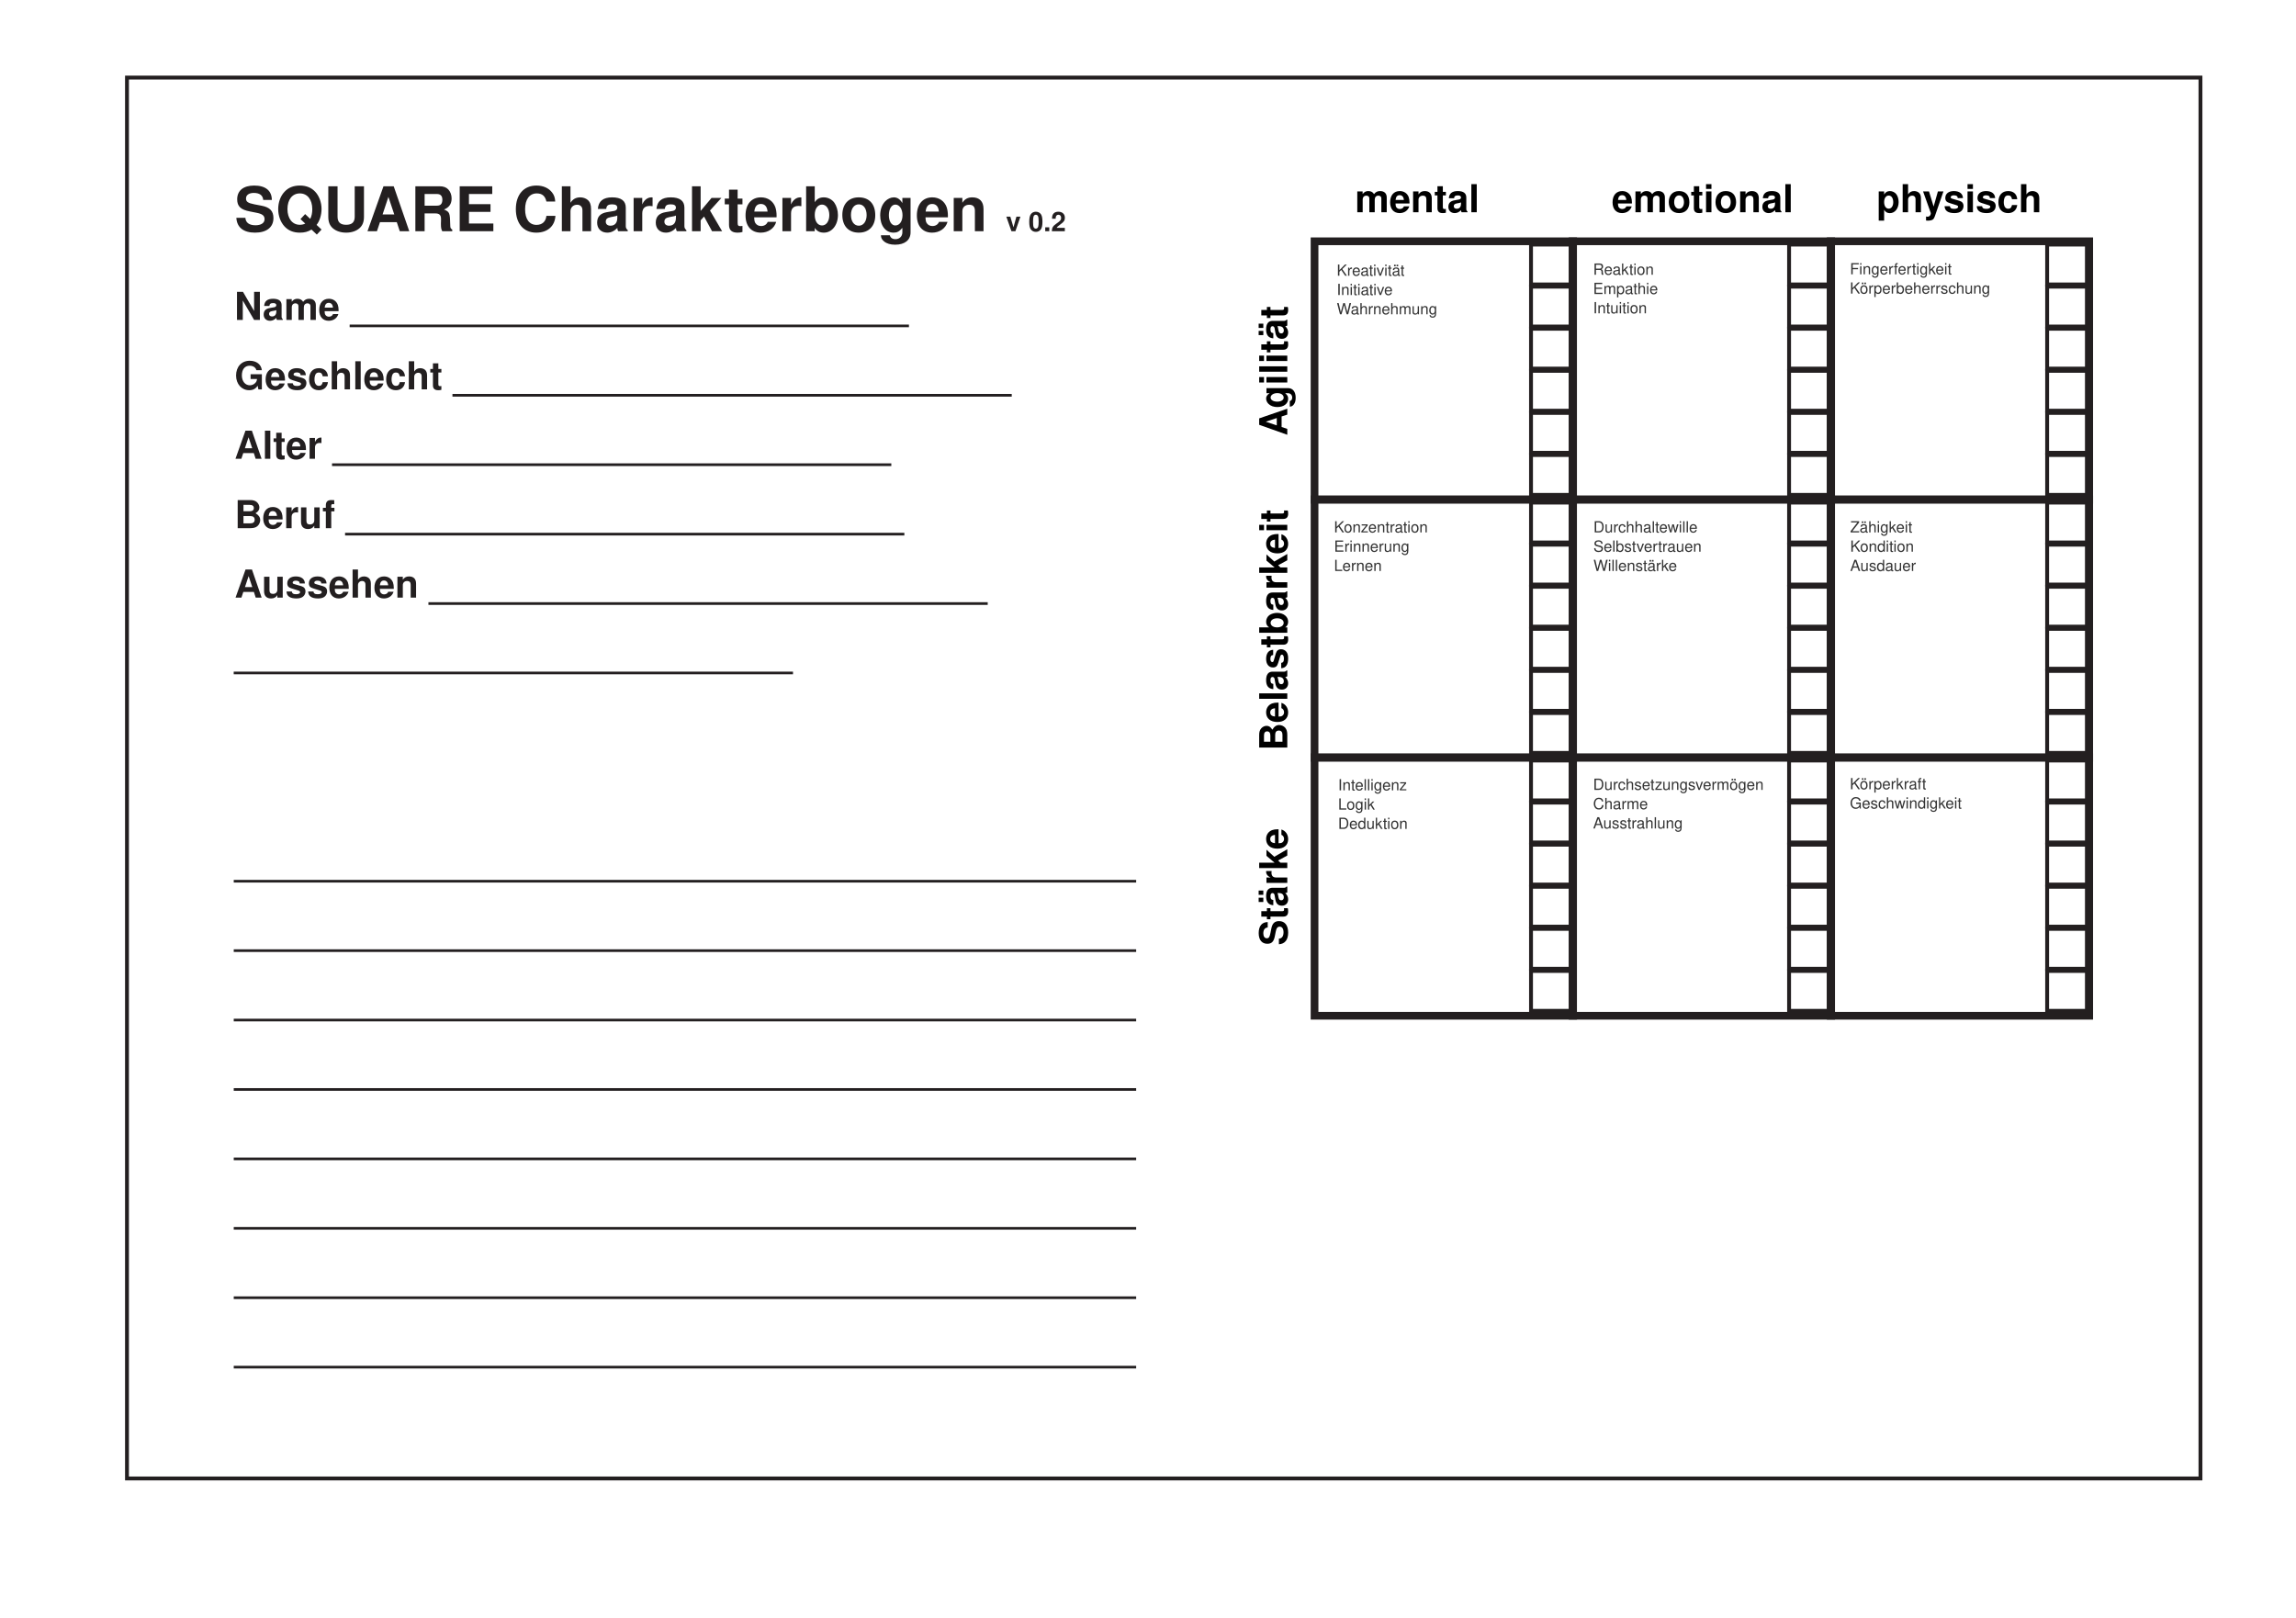
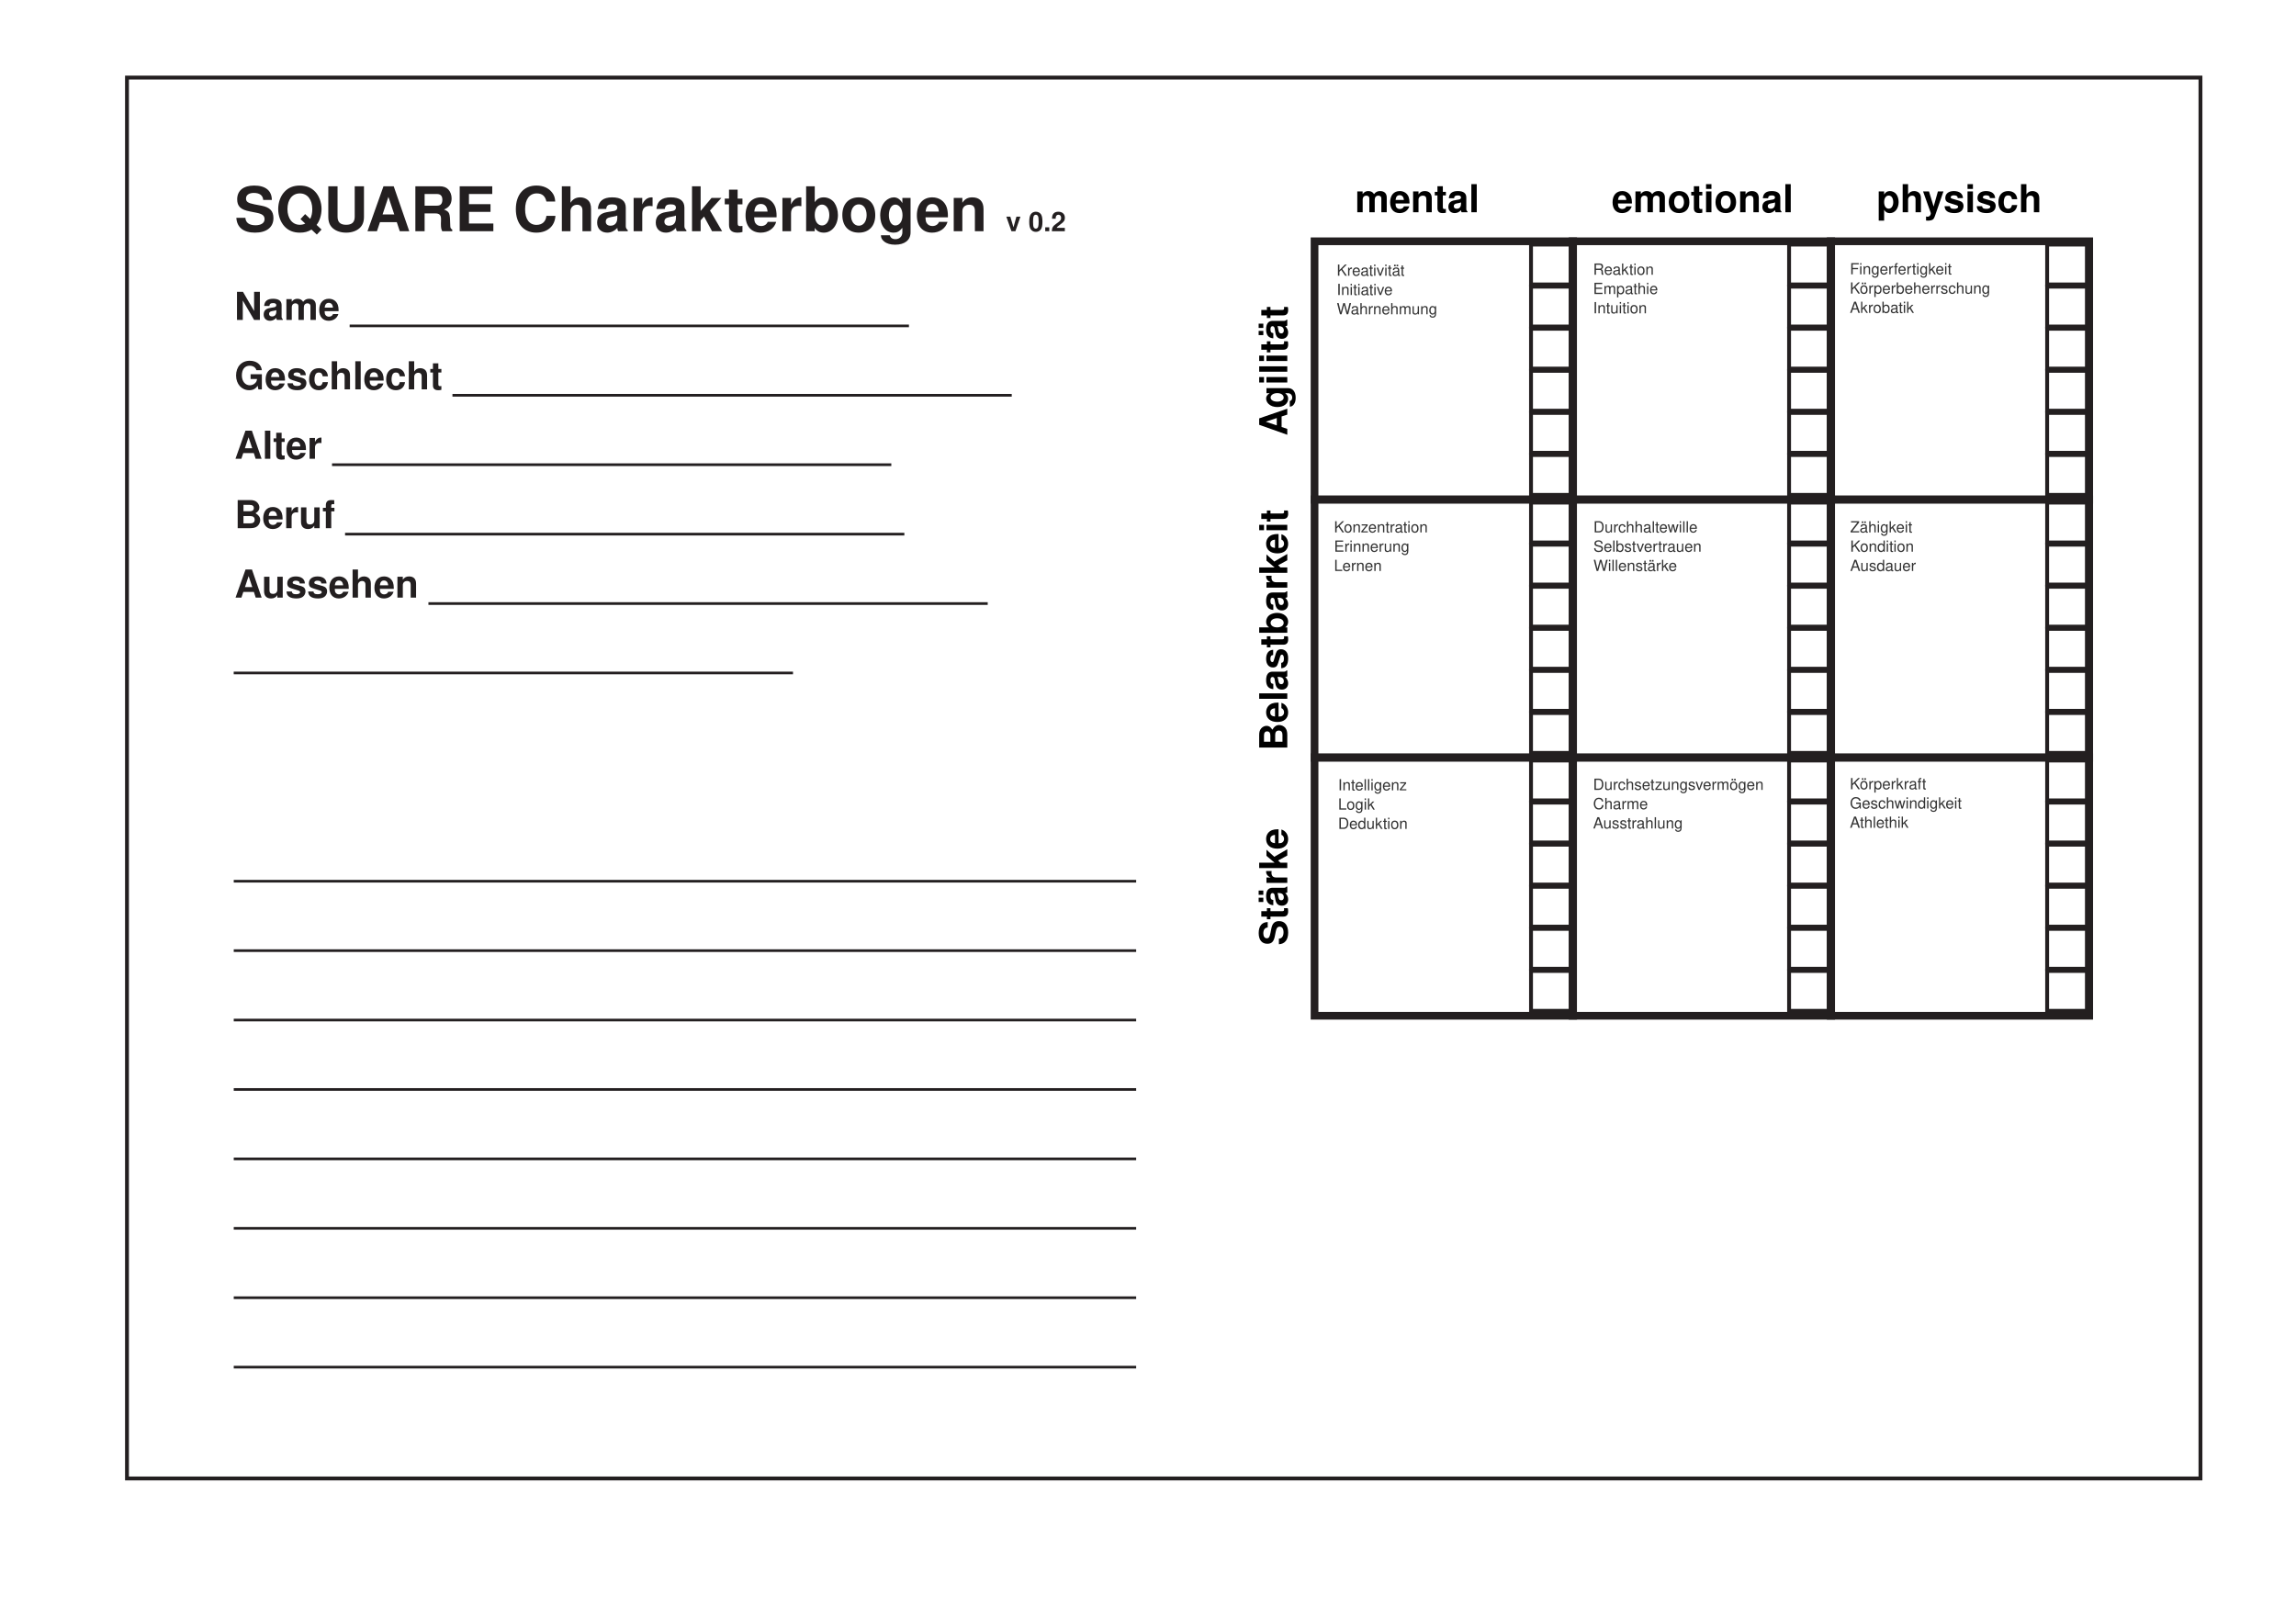
<svg xmlns="http://www.w3.org/2000/svg" width="210mm" height="148mm" viewBox="0 0 744.094 524.409" id="svg2" version="1.1">
  <defs id="defs4" />
  <g id="layer1" transform="translate(0,-527.9528)">
    <flowRoot xml:space="preserve" id="flowRoot4438" style="font-style:normal;font-weight:normal;font-size:7.5px;line-height:125%;font-family:Sans;letter-spacing:-2.76px;word-spacing:0px;fill:#000000;fill-opacity:1;stroke:none;stroke-width:1px;stroke-linecap:butt;stroke-linejoin:miter;stroke-opacity:1">
      <flowRegion id="flowRegion4440">
        <rect id="rect4442" width="34.286" height="10" x="384.286" y="81.648" style="font-size:7.5px" />
      </flowRegion>
      <flowPara id="flowPara4444" />
    </flowRoot>
    <text xml:space="preserve" style="font-style:normal;font-weight:normal;font-size:5px;line-height:125%;font-family:Sans;letter-spacing:-2.76px;word-spacing:0px;fill:#000000;fill-opacity:1;stroke:none;stroke-width:1px;stroke-linecap:butt;stroke-linejoin:miter;stroke-opacity:1" x="433.571" y="95.219" id="text4446">
      <tspan id="tspan4448" x="433.571" y="95.219" />
    </text>
    <text xml:space="preserve" style="font-style:normal;font-weight:normal;font-size:5px;line-height:125%;font-family:Sans;letter-spacing:0px;word-spacing:0px;fill:#000000;fill-opacity:1;stroke:none;stroke-width:1px;stroke-linecap:butt;stroke-linejoin:miter;stroke-opacity:1" x="430.179" y="87.362" id="text4450">
      <tspan id="tspan4452" x="430.179" y="87.362" />
    </text>
    <path id="path4919" style="fill:none;stroke:#231f20;stroke-width:1.25;stroke-linecap:butt;stroke-linejoin:miter;stroke-miterlimit:4;stroke-dasharray:none;stroke-opacity:1" d="m 41.153,1007.161 671.979,0 0,-454.065 -671.979,0 0,454.065 z" />
    <text y="602.904" x="75.962" id="text4921" style="font-variant:normal;font-weight:bold;font-stretch:normal;font-size:20px;font-family:Helvetica;-inkscape-font-specification:Helvetica-Bold;writing-mode:lr-tb;fill:#231f20;fill-opacity:1;fill-rule:nonzero;stroke:none">
      <tspan id="tspan4923" y="602.904" x="75.962 89.302 104.862 119.302 133.742 148.182 161.522 167.082 181.522 193.742 204.862 212.642 223.762 234.882 241.542 252.662 260.442 272.662 284.882 297.102 308.222 320.442">SQUARE Charakterbogen</tspan>
    </text>
    <text y="602.904" x="326.011" id="text4925" style="font-variant:normal;font-weight:bold;font-stretch:normal;font-size:8.75px;font-family:Helvetica;-inkscape-font-specification:Helvetica-Bold;writing-mode:lr-tb;fill:#231f20;fill-opacity:1;fill-rule:nonzero;stroke:none">
      <tspan id="tspan4927" y="602.904" x="326.011 330.876 333.308 338.173">v 0.2</tspan>
    </text>
    <path id="path4929" style="fill:none;stroke:#231f20;stroke-width:2.5;stroke-linecap:butt;stroke-linejoin:miter;stroke-miterlimit:4;stroke-dasharray:none;stroke-opacity:1" d="m 426.021,857.183 83.79,0 0,-83.789 -83.79,0 0,83.789 z" />
    <path id="path4931" style="fill:none;stroke:#231f20;stroke-width:1.25;stroke-linecap:butt;stroke-linejoin:miter;stroke-miterlimit:4;stroke-dasharray:none;stroke-opacity:1" d="m 496.178,855.587 12.924,0 0,-12.924 -12.924,0 0,12.924 z" />
    <path id="path4933" style="fill:none;stroke:#231f20;stroke-width:1.25;stroke-linecap:butt;stroke-linejoin:miter;stroke-miterlimit:4;stroke-dasharray:none;stroke-opacity:1" d="m 496.178,841.946 12.924,0 0,-12.924 -12.924,0 0,12.924 z" />
    <path id="path4935" style="fill:none;stroke:#231f20;stroke-width:1.25;stroke-linecap:butt;stroke-linejoin:miter;stroke-miterlimit:4;stroke-dasharray:none;stroke-opacity:1" d="m 496.178,828.305 12.924,0 0,-12.924 -12.924,0 0,12.924 z" />
    <path id="path4937" style="fill:none;stroke:#231f20;stroke-width:1.25;stroke-linecap:butt;stroke-linejoin:miter;stroke-miterlimit:4;stroke-dasharray:none;stroke-opacity:1" d="m 496.178,814.663 12.924,0 0,-12.924 -12.924,0 0,12.924 z" />
    <path id="path4939" style="fill:none;stroke:#231f20;stroke-width:1.25;stroke-linecap:butt;stroke-linejoin:miter;stroke-miterlimit:4;stroke-dasharray:none;stroke-opacity:1" d="m 496.178,801.021 12.924,0 0,-12.924 -12.924,0 0,12.924 z" />
    <path id="path4941" style="fill:none;stroke:#231f20;stroke-width:1.25;stroke-linecap:butt;stroke-linejoin:miter;stroke-miterlimit:4;stroke-dasharray:none;stroke-opacity:1" d="m 496.178,787.38 12.924,0 0,-12.924 -12.924,0 0,12.924 z" />
    <path id="path4943" style="fill:none;stroke:#231f20;stroke-width:2.5;stroke-linecap:butt;stroke-linejoin:miter;stroke-miterlimit:4;stroke-dasharray:none;stroke-opacity:1" d="m 509.653,857.183 83.79,0 0,-83.789 -83.79,0 0,83.789 z" />
    <path id="path4945" style="fill:none;stroke:#231f20;stroke-width:1.25;stroke-linecap:butt;stroke-linejoin:miter;stroke-miterlimit:4;stroke-dasharray:none;stroke-opacity:1" d="m 579.811,855.587 12.924,0 0,-12.924 -12.924,0 0,12.924 z" />
    <path id="path4947" style="fill:none;stroke:#231f20;stroke-width:1.25;stroke-linecap:butt;stroke-linejoin:miter;stroke-miterlimit:4;stroke-dasharray:none;stroke-opacity:1" d="m 579.811,841.946 12.924,0 0,-12.924 -12.924,0 0,12.924 z" />
    <path id="path4949" style="fill:none;stroke:#231f20;stroke-width:1.25;stroke-linecap:butt;stroke-linejoin:miter;stroke-miterlimit:4;stroke-dasharray:none;stroke-opacity:1" d="m 579.811,828.305 12.924,0 0,-12.924 -12.924,0 0,12.924 z" />
    <path id="path4951" style="fill:none;stroke:#231f20;stroke-width:1.25;stroke-linecap:butt;stroke-linejoin:miter;stroke-miterlimit:4;stroke-dasharray:none;stroke-opacity:1" d="m 579.811,814.663 12.924,0 0,-12.924 -12.924,0 0,12.924 z" />
    <path id="path4953" style="fill:none;stroke:#231f20;stroke-width:1.25;stroke-linecap:butt;stroke-linejoin:miter;stroke-miterlimit:4;stroke-dasharray:none;stroke-opacity:1" d="m 579.811,801.021 12.924,0 0,-12.924 -12.924,0 0,12.924 z" />
    <path id="path4955" style="fill:none;stroke:#231f20;stroke-width:1.25;stroke-linecap:butt;stroke-linejoin:miter;stroke-miterlimit:4;stroke-dasharray:none;stroke-opacity:1" d="m 579.811,787.38 12.924,0 0,-12.924 -12.924,0 0,12.924 z" />
    <path id="path4957" style="fill:none;stroke:#231f20;stroke-width:2.5;stroke-linecap:butt;stroke-linejoin:miter;stroke-miterlimit:4;stroke-dasharray:none;stroke-opacity:1" d="m 593.285,857.183 83.79,0 0,-83.789 -83.79,0 0,83.789 z" />
    <path id="path4959" style="fill:none;stroke:#231f20;stroke-width:1.25;stroke-linecap:butt;stroke-linejoin:miter;stroke-miterlimit:4;stroke-dasharray:none;stroke-opacity:1" d="m 663.442,855.587 12.924,0 0,-12.924 -12.924,0 0,12.924 z" />
    <path id="path4961" style="fill:none;stroke:#231f20;stroke-width:1.25;stroke-linecap:butt;stroke-linejoin:miter;stroke-miterlimit:4;stroke-dasharray:none;stroke-opacity:1" d="m 663.442,841.946 12.924,0 0,-12.924 -12.924,0 0,12.924 z" />
    <path id="path4963" style="fill:none;stroke:#231f20;stroke-width:1.25;stroke-linecap:butt;stroke-linejoin:miter;stroke-miterlimit:4;stroke-dasharray:none;stroke-opacity:1" d="m 663.442,828.305 12.924,0 0,-12.924 -12.924,0 0,12.924 z" />
    <path id="path4965" style="fill:none;stroke:#231f20;stroke-width:1.25;stroke-linecap:butt;stroke-linejoin:miter;stroke-miterlimit:4;stroke-dasharray:none;stroke-opacity:1" d="m 663.442,814.663 12.924,0 0,-12.924 -12.924,0 0,12.924 z" />
    <path id="path4967" style="fill:none;stroke:#231f20;stroke-width:1.25;stroke-linecap:butt;stroke-linejoin:miter;stroke-miterlimit:4;stroke-dasharray:none;stroke-opacity:1" d="m 663.442,801.021 12.924,0 0,-12.924 -12.924,0 0,12.924 z" />
    <path id="path4969" style="fill:none;stroke:#231f20;stroke-width:1.25;stroke-linecap:butt;stroke-linejoin:miter;stroke-miterlimit:4;stroke-dasharray:none;stroke-opacity:1" d="m 663.442,787.38 12.924,0 0,-12.924 -12.924,0 0,12.924 z" />
    <path id="path4971" style="fill:none;stroke:#231f20;stroke-width:2.5;stroke-linecap:butt;stroke-linejoin:miter;stroke-miterlimit:4;stroke-dasharray:none;stroke-opacity:1" d="m 426.021,773.582 83.79,0 0,-83.789 -83.79,0 0,83.789 z" />
    <path id="path4973" style="fill:none;stroke:#231f20;stroke-width:1.25;stroke-linecap:butt;stroke-linejoin:miter;stroke-miterlimit:4;stroke-dasharray:none;stroke-opacity:1" d="m 496.178,771.989 12.924,0 0,-12.924 -12.924,0 0,12.924 z" />
    <path id="path4975" style="fill:none;stroke:#231f20;stroke-width:1.25;stroke-linecap:butt;stroke-linejoin:miter;stroke-miterlimit:4;stroke-dasharray:none;stroke-opacity:1" d="m 496.178,758.347 12.924,0 0,-12.924 -12.924,0 0,12.924 z" />
    <path id="path4977" style="fill:none;stroke:#231f20;stroke-width:1.25;stroke-linecap:butt;stroke-linejoin:miter;stroke-miterlimit:4;stroke-dasharray:none;stroke-opacity:1" d="m 496.178,744.705 12.924,0 0,-12.924 -12.924,0 0,12.924 z" />
    <path id="path4979" style="fill:none;stroke:#231f20;stroke-width:1.25;stroke-linecap:butt;stroke-linejoin:miter;stroke-miterlimit:4;stroke-dasharray:none;stroke-opacity:1" d="m 496.178,731.064 12.924,0 0,-12.924 -12.924,0 0,12.924 z" />
    <path id="path4981" style="fill:none;stroke:#231f20;stroke-width:1.25;stroke-linecap:butt;stroke-linejoin:miter;stroke-miterlimit:4;stroke-dasharray:none;stroke-opacity:1" d="m 496.178,717.421 12.924,0 0,-12.924 -12.924,0 0,12.924 z" />
    <path id="path4983" style="fill:none;stroke:#231f20;stroke-width:1.25;stroke-linecap:butt;stroke-linejoin:miter;stroke-miterlimit:4;stroke-dasharray:none;stroke-opacity:1" d="m 496.178,703.78 12.924,0 0,-12.924 -12.924,0 0,12.924 z" />
    <path id="path4985" style="fill:none;stroke:#231f20;stroke-width:2.5;stroke-linecap:butt;stroke-linejoin:miter;stroke-miterlimit:4;stroke-dasharray:none;stroke-opacity:1" d="m 509.653,773.582 83.79,0 0,-83.789 -83.79,0 0,83.789 z" />
    <path id="path4987" style="fill:none;stroke:#231f20;stroke-width:1.25;stroke-linecap:butt;stroke-linejoin:miter;stroke-miterlimit:4;stroke-dasharray:none;stroke-opacity:1" d="m 579.811,771.989 12.924,0 0,-12.924 -12.924,0 0,12.924 z" />
    <path id="path4989" style="fill:none;stroke:#231f20;stroke-width:1.25;stroke-linecap:butt;stroke-linejoin:miter;stroke-miterlimit:4;stroke-dasharray:none;stroke-opacity:1" d="m 579.811,758.347 12.924,0 0,-12.924 -12.924,0 0,12.924 z" />
    <path id="path4991" style="fill:none;stroke:#231f20;stroke-width:1.25;stroke-linecap:butt;stroke-linejoin:miter;stroke-miterlimit:4;stroke-dasharray:none;stroke-opacity:1" d="m 579.811,744.705 12.924,0 0,-12.924 -12.924,0 0,12.924 z" />
    <path id="path4993" style="fill:none;stroke:#231f20;stroke-width:1.25;stroke-linecap:butt;stroke-linejoin:miter;stroke-miterlimit:4;stroke-dasharray:none;stroke-opacity:1" d="m 579.811,731.064 12.924,0 0,-12.924 -12.924,0 0,12.924 z" />
    <path id="path4995" style="fill:none;stroke:#231f20;stroke-width:1.25;stroke-linecap:butt;stroke-linejoin:miter;stroke-miterlimit:4;stroke-dasharray:none;stroke-opacity:1" d="m 579.811,717.421 12.924,0 0,-12.924 -12.924,0 0,12.924 z" />
    <path id="path4997" style="fill:none;stroke:#231f20;stroke-width:1.25;stroke-linecap:butt;stroke-linejoin:miter;stroke-miterlimit:4;stroke-dasharray:none;stroke-opacity:1" d="m 579.811,703.78 12.924,0 0,-12.924 -12.924,0 0,12.924 z" />
    <path id="path4999" style="fill:none;stroke:#231f20;stroke-width:2.5;stroke-linecap:butt;stroke-linejoin:miter;stroke-miterlimit:4;stroke-dasharray:none;stroke-opacity:1" d="m 593.285,773.582 83.79,0 0,-83.789 -83.79,0 0,83.789 z" />
    <path id="path5001" style="fill:none;stroke:#231f20;stroke-width:1.25;stroke-linecap:butt;stroke-linejoin:miter;stroke-miterlimit:4;stroke-dasharray:none;stroke-opacity:1" d="m 663.442,771.989 12.924,0 0,-12.924 -12.924,0 0,12.924 z" />
    <path id="path5003" style="fill:none;stroke:#231f20;stroke-width:1.25;stroke-linecap:butt;stroke-linejoin:miter;stroke-miterlimit:4;stroke-dasharray:none;stroke-opacity:1" d="m 663.442,758.347 12.924,0 0,-12.924 -12.924,0 0,12.924 z" />
    <path id="path5005" style="fill:none;stroke:#231f20;stroke-width:1.25;stroke-linecap:butt;stroke-linejoin:miter;stroke-miterlimit:4;stroke-dasharray:none;stroke-opacity:1" d="m 663.442,744.705 12.924,0 0,-12.924 -12.924,0 0,12.924 z" />
    <path id="path5007" style="fill:none;stroke:#231f20;stroke-width:1.25;stroke-linecap:butt;stroke-linejoin:miter;stroke-miterlimit:4;stroke-dasharray:none;stroke-opacity:1" d="m 663.442,731.064 12.924,0 0,-12.924 -12.924,0 0,12.924 z" />
    <path id="path5009" style="fill:none;stroke:#231f20;stroke-width:1.25;stroke-linecap:butt;stroke-linejoin:miter;stroke-miterlimit:4;stroke-dasharray:none;stroke-opacity:1" d="m 663.442,717.421 12.924,0 0,-12.924 -12.924,0 0,12.924 z" />
    <path id="path5011" style="fill:none;stroke:#231f20;stroke-width:1.25;stroke-linecap:butt;stroke-linejoin:miter;stroke-miterlimit:4;stroke-dasharray:none;stroke-opacity:1" d="m 663.442,703.78 12.924,0 0,-12.924 -12.924,0 0,12.924 z" />
    <path id="path5013" style="fill:none;stroke:#231f20;stroke-width:2.5;stroke-linecap:butt;stroke-linejoin:miter;stroke-miterlimit:4;stroke-dasharray:none;stroke-opacity:1" d="m 426.021,689.951 83.79,0 0,-83.789 -83.79,0 0,83.789 z" />
    <path id="path5015" style="fill:none;stroke:#231f20;stroke-width:1.25;stroke-linecap:butt;stroke-linejoin:miter;stroke-miterlimit:4;stroke-dasharray:none;stroke-opacity:1" d="m 496.178,688.356 12.924,0 0,-12.924 -12.924,0 0,12.924 z" />
    <path id="path5017" style="fill:none;stroke:#231f20;stroke-width:1.25;stroke-linecap:butt;stroke-linejoin:miter;stroke-miterlimit:4;stroke-dasharray:none;stroke-opacity:1" d="m 496.178,674.715 12.924,0 0,-12.924 -12.924,0 0,12.924 z" />
    <path id="path5019" style="fill:none;stroke:#231f20;stroke-width:1.25;stroke-linecap:butt;stroke-linejoin:miter;stroke-miterlimit:4;stroke-dasharray:none;stroke-opacity:1" d="m 496.178,661.074 12.924,0 0,-12.924 -12.924,0 0,12.924 z" />
    <path id="path5021" style="fill:none;stroke:#231f20;stroke-width:1.25;stroke-linecap:butt;stroke-linejoin:miter;stroke-miterlimit:4;stroke-dasharray:none;stroke-opacity:1" d="m 496.178,647.431 12.924,0 0,-12.924 -12.924,0 0,12.924 z" />
    <path id="path5023" style="fill:none;stroke:#231f20;stroke-width:1.25;stroke-linecap:butt;stroke-linejoin:miter;stroke-miterlimit:4;stroke-dasharray:none;stroke-opacity:1" d="m 496.178,633.79 12.924,0 0,-12.924 -12.924,0 0,12.924 z" />
    <path id="path5025" style="fill:none;stroke:#231f20;stroke-width:1.25;stroke-linecap:butt;stroke-linejoin:miter;stroke-miterlimit:4;stroke-dasharray:none;stroke-opacity:1" d="m 496.178,620.149 12.924,0 0,-12.924 -12.924,0 0,12.924 z" />
    <path id="path5027" style="fill:none;stroke:#231f20;stroke-width:2.5;stroke-linecap:butt;stroke-linejoin:miter;stroke-miterlimit:4;stroke-dasharray:none;stroke-opacity:1" d="m 509.653,689.951 83.79,0 0,-83.789 -83.79,0 0,83.789 z" />
    <path id="path5029" style="fill:none;stroke:#231f20;stroke-width:1.25;stroke-linecap:butt;stroke-linejoin:miter;stroke-miterlimit:4;stroke-dasharray:none;stroke-opacity:1" d="m 579.811,688.356 12.924,0 0,-12.924 -12.924,0 0,12.924 z" />
    <path id="path5031" style="fill:none;stroke:#231f20;stroke-width:1.25;stroke-linecap:butt;stroke-linejoin:miter;stroke-miterlimit:4;stroke-dasharray:none;stroke-opacity:1" d="m 579.811,674.715 12.924,0 0,-12.924 -12.924,0 0,12.924 z" />
    <path id="path5033" style="fill:none;stroke:#231f20;stroke-width:1.25;stroke-linecap:butt;stroke-linejoin:miter;stroke-miterlimit:4;stroke-dasharray:none;stroke-opacity:1" d="m 579.811,661.074 12.924,0 0,-12.924 -12.924,0 0,12.924 z" />
    <path id="path5035" style="fill:none;stroke:#231f20;stroke-width:1.25;stroke-linecap:butt;stroke-linejoin:miter;stroke-miterlimit:4;stroke-dasharray:none;stroke-opacity:1" d="m 579.811,647.431 12.924,0 0,-12.924 -12.924,0 0,12.924 z" />
    <path id="path5037" style="fill:none;stroke:#231f20;stroke-width:1.25;stroke-linecap:butt;stroke-linejoin:miter;stroke-miterlimit:4;stroke-dasharray:none;stroke-opacity:1" d="m 579.811,633.79 12.924,0 0,-12.924 -12.924,0 0,12.924 z" />
    <path id="path5039" style="fill:none;stroke:#231f20;stroke-width:1.25;stroke-linecap:butt;stroke-linejoin:miter;stroke-miterlimit:4;stroke-dasharray:none;stroke-opacity:1" d="m 579.811,620.149 12.924,0 0,-12.924 -12.924,0 0,12.924 z" />
    <path id="path5041" style="fill:none;stroke:#231f20;stroke-width:2.5;stroke-linecap:butt;stroke-linejoin:miter;stroke-miterlimit:4;stroke-dasharray:none;stroke-opacity:1" d="m 593.285,689.951 83.79,0 0,-83.789 -83.79,0 0,83.789 z" />
    <path id="path5043" style="fill:none;stroke:#231f20;stroke-width:1.25;stroke-linecap:butt;stroke-linejoin:miter;stroke-miterlimit:4;stroke-dasharray:none;stroke-opacity:1" d="m 663.442,688.356 12.924,0 0,-12.924 -12.924,0 0,12.924 z" />
    <path id="path5045" style="fill:none;stroke:#231f20;stroke-width:1.25;stroke-linecap:butt;stroke-linejoin:miter;stroke-miterlimit:4;stroke-dasharray:none;stroke-opacity:1" d="m 663.442,674.715 12.924,0 0,-12.924 -12.924,0 0,12.924 z" />
    <path id="path5047" style="fill:none;stroke:#231f20;stroke-width:1.25;stroke-linecap:butt;stroke-linejoin:miter;stroke-miterlimit:4;stroke-dasharray:none;stroke-opacity:1" d="m 663.442,661.074 12.924,0 0,-12.924 -12.924,0 0,12.924 z" />
    <path id="path5049" style="fill:none;stroke:#231f20;stroke-width:1.25;stroke-linecap:butt;stroke-linejoin:miter;stroke-miterlimit:4;stroke-dasharray:none;stroke-opacity:1" d="m 663.442,647.431 12.924,0 0,-12.924 -12.924,0 0,12.924 z" />
    <path id="path5051" style="fill:none;stroke:#231f20;stroke-width:1.25;stroke-linecap:butt;stroke-linejoin:miter;stroke-miterlimit:4;stroke-dasharray:none;stroke-opacity:1" d="m 663.442,633.79 12.924,0 0,-12.924 -12.924,0 0,12.924 z" />
    <path id="path5053" style="fill:none;stroke:#231f20;stroke-width:1.25;stroke-linecap:butt;stroke-linejoin:miter;stroke-miterlimit:4;stroke-dasharray:none;stroke-opacity:1" d="m 663.442,620.149 12.924,0 0,-12.924 -12.924,0 0,12.924 z" />
    <text y="631.649" x="75.962" id="text5055" style="font-variant:normal;font-weight:bold;font-stretch:normal;font-size:12.5px;font-family:Helvetica;-inkscape-font-specification:Helvetica-Bold;writing-mode:lr-tb;fill:#231f20;fill-opacity:1;fill-rule:nonzero;stroke:none">
      <tspan id="tspan5057" y="631.649" x="75.962 84.987 91.937 103.05 110 187.2 194.15 201.1 208.05 215 221.95 228.9 235.85 242.8 249.75 256.7 263.65 270.6 277.55 284.5 291.45 298.4 305.35 312.3 319.25 326.2 333.15 340.1 347.05 354 360.95">Name __________________________</tspan>
      <tspan id="tspan5059" y="654.149" x="75.975 85.7 92.65 99.6 106.55 114.187 117.662 124.612 131.562 139.2 143.362 187.212 194.162 201.112 208.062 215.012 221.962 228.912 235.862 242.812 249.762 256.712 263.662 270.612 277.562 284.512 291.462 298.412 305.362 312.312 319.262 326.212 333.162 340.112 347.062 354.012 360.962">Geschlecht __________________________</tspan>
      <tspan id="tspan5061" y="676.649" x="75.987 85.012 88.487 92.65 99.6 104.462 187.225 194.175 201.125 208.075 215.025 221.975 228.925 235.875 242.825 249.775 256.725 263.675 270.625 277.575 284.525 291.475 298.425 305.375 312.325 319.275 326.225 333.175 340.125 347.075 354.025 360.975">Alter __________________________</tspan>
      <tspan id="tspan5063" y="699.149" x="76 85.025 91.975 96.837 104.475 108.637 187.237 194.187 201.137 208.087 215.037 221.987 228.937 235.887 242.837 249.787 256.737 263.687 270.637 277.587 284.537 291.487 298.437 305.387 312.337 319.287 326.237 333.187 340.137 347.087 354.037 360.987">Beruf __________________________</tspan>
      <tspan id="tspan5065" y="721.649" x="76.012 85.037 92.675 99.625 106.575 113.525 121.162 128.112 135.75 187.25 194.2 201.15 208.1 215.05 222 228.95 235.9 242.85 249.8 256.75 263.7 270.65 277.6 284.55 291.5 298.45 305.4 312.35 319.3 326.25 333.2 340.15 347.1 354.05 361">Aussehen __________________________</tspan>
      <tspan id="tspan5067" y="744.149" x="76.025 187.262 194.212 201.162 208.112 215.062 222.012 228.962 235.912 242.862 249.812 256.762 263.712 270.662 277.612 284.562 291.512 298.462 305.412 312.362 319.312 326.262 333.212 340.162 347.112 354.062 361.012">__________________________</tspan>
      <tspan y="31392" id="tspan5069" x="75.962" />
      <tspan id="tspan5071" y="31392" x="75.962" />
      <tspan id="tspan5073" y="31392" x="75.962">Sonstiges</tspan>
      <tspan id="tspan5075" y="811.649" x="76.037 82.987 89.937 96.887 103.837 110.787 117.737 124.687 131.637 138.587 145.537 152.487 159.437 166.387 173.337 180.287 187.237 194.187 201.137 208.087 215.037 221.987 228.937 235.887 242.837 249.787 256.737 263.687 270.637 277.587 284.537 291.487 298.437 305.387 312.337 319.287 326.237 333.187 340.137 347.087 354.037 360.987">__________________________________________</tspan>
      <tspan id="tspan5077" y="834.149" x="76.037 82.987 89.937 96.887 103.837 110.787 117.737 124.687 131.637 138.587 145.537 152.487 159.437 166.387 173.337 180.287 187.237 194.187 201.137 208.087 215.037 221.987 228.937 235.887 242.837 249.787 256.737 263.687 270.637 277.587 284.537 291.487 298.437 305.387 312.337 319.287 326.237 333.187 340.137 347.087 354.037 360.987">__________________________________________</tspan>
      <tspan id="tspan5079" y="856.649" x="76.037 82.987 89.937 96.887 103.837 110.787 117.737 124.687 131.637 138.587 145.537 152.487 159.437 166.387 173.337 180.287 187.237 194.187 201.137 208.087 215.037 221.987 228.937 235.887 242.837 249.787 256.737 263.687 270.637 277.587 284.537 291.487 298.437 305.387 312.337 319.287 326.237 333.187 340.137 347.087 354.037 360.987">__________________________________________</tspan>
      <tspan id="tspan5081" y="879.149" x="76.037 82.987 89.937 96.887 103.837 110.787 117.737 124.687 131.637 138.587 145.537 152.487 159.437 166.387 173.337 180.287 187.237 194.187 201.137 208.087 215.037 221.987 228.937 235.887 242.837 249.787 256.737 263.687 270.637 277.587 284.537 291.487 298.437 305.387 312.337 319.287 326.237 333.187 340.137 347.087 354.037 360.987">__________________________________________</tspan>
      <tspan id="tspan5083" y="901.649" x="76.037 82.987 89.937 96.887 103.837 110.787 117.737 124.687 131.637 138.587 145.537 152.487 159.437 166.387 173.337 180.287 187.237 194.187 201.137 208.087 215.037 221.987 228.937 235.887 242.837 249.787 256.737 263.687 270.637 277.587 284.537 291.487 298.437 305.387 312.337 319.287 326.237 333.187 340.137 347.087 354.037 360.987">__________________________________________</tspan>
      <tspan id="tspan5085" y="924.149" x="76.037 82.987 89.937 96.887 103.837 110.787 117.737 124.687 131.637 138.587 145.537 152.487 159.437 166.387 173.337 180.287 187.237 194.187 201.137 208.087 215.037 221.987 228.937 235.887 242.837 249.787 256.737 263.687 270.637 277.587 284.537 291.487 298.437 305.387 312.337 319.287 326.237 333.187 340.137 347.087 354.037 360.987">__________________________________________</tspan>
      <tspan id="tspan5087" y="946.649" x="76.037 82.987 89.937 96.887 103.837 110.787 117.737 124.687 131.637 138.587 145.537 152.487 159.437 166.387 173.337 180.287 187.237 194.187 201.137 208.087 215.037 221.987 228.937 235.887 242.837 249.787 256.737 263.687 270.637 277.587 284.537 291.487 298.437 305.387 312.337 319.287 326.237 333.187 340.137 347.087 354.037 360.987">__________________________________________</tspan>
      <tspan id="tspan5089" y="969.149" x="76.037 82.987 89.937 96.887 103.837 110.787 117.737 124.687 131.637 138.587 145.537 152.487 159.437 166.387 173.337 180.287 187.237 194.187 201.137 208.087 215.037 221.987 228.937 235.887 242.837 249.787 256.737 263.687 270.637 277.587 284.537 291.487 298.437 305.387 312.337 319.287 326.237 333.187 340.137 347.087 354.037 360.987">__________________________________________</tspan>
    </text>
    <text id="text5091" y="617.326" x="433.214" style="font-style:normal;font-weight:normal;font-size:5px;line-height:125%;font-family:Sans;letter-spacing:0px;word-spacing:0px;fill:#333333;fill-opacity:1;stroke:none;stroke-width:1px;stroke-linecap:butt;stroke-linejoin:miter;stroke-opacity:1" xml:space="preserve">
      <tspan style="font-style:normal;font-variant:normal;font-weight:normal;font-stretch:normal;font-family:Helvetica;-inkscape-font-specification:Helvetica;fill:#333333" y="617.326" x="433.214" id="tspan5093">Kreativität</tspan>
      <tspan style="font-style:normal;font-variant:normal;font-weight:normal;font-stretch:normal;font-family:Helvetica;-inkscape-font-specification:Helvetica;fill:#333333" id="tspan5095" y="623.576" x="433.214">Initiative</tspan>
      <tspan style="font-style:normal;font-variant:normal;font-weight:normal;font-stretch:normal;font-family:Helvetica;-inkscape-font-specification:Helvetica;fill:#333333" id="tspan5097" y="629.826" x="433.214">Wahrnehmung</tspan>
    </text>
    <text id="text5099" y="617.005" x="516.289" style="font-style:normal;font-weight:normal;font-size:5px;line-height:125%;font-family:Sans;letter-spacing:0px;word-spacing:0px;fill:#333333;fill-opacity:1;stroke:none;stroke-width:1px;stroke-linecap:butt;stroke-linejoin:miter;stroke-opacity:1" xml:space="preserve">
      <tspan style="font-style:normal;font-variant:normal;font-weight:normal;font-stretch:normal;font-family:Helvetica;-inkscape-font-specification:Helvetica;fill:#333333" y="617.005" x="516.289" id="tspan5101">Reaktion</tspan>
      <tspan style="font-style:normal;font-variant:normal;font-weight:normal;font-stretch:normal;font-family:Helvetica;-inkscape-font-specification:Helvetica;fill:#333333" id="tspan5103" y="623.255" x="516.289">Empathie</tspan>
      <tspan style="font-style:normal;font-variant:normal;font-weight:normal;font-stretch:normal;font-family:Helvetica;-inkscape-font-specification:Helvetica;fill:#333333" id="tspan5105" y="629.505" x="516.289">Intuition</tspan>
    </text>
    <text id="text5107" y="616.876" x="599.507" style="font-style:normal;font-weight:normal;font-size:5px;line-height:125%;font-family:Sans;letter-spacing:0px;word-spacing:0px;fill:#333333;fill-opacity:1;stroke:none;stroke-width:1px;stroke-linecap:butt;stroke-linejoin:miter;stroke-opacity:1" xml:space="preserve">
      <tspan style="font-style:normal;font-variant:normal;font-weight:normal;font-stretch:normal;font-family:Helvetica;-inkscape-font-specification:Helvetica;fill:#333333" y="616.876" x="599.507" id="tspan5109">Fingerfertigkeit</tspan>
      <tspan style="font-style:normal;font-variant:normal;font-weight:normal;font-stretch:normal;font-family:Helvetica;-inkscape-font-specification:Helvetica;fill:#333333" id="tspan5111" y="623.126" x="599.507">Körperbeherrschung</tspan>
-       <tspan style="font-style:normal;font-variant:normal;font-weight:normal;font-stretch:normal;font-family:Helvetica;-inkscape-font-specification:Helvetica;fill:#333333" id="tspan5113" y="629.376" x="599.507" />
+       <tspan style="font-style:normal;font-variant:normal;font-weight:normal;font-stretch:normal;font-family:Helvetica;-inkscape-font-specification:Helvetica;fill:#333333" y="629.376" x="599.507" id="tspan3484">Akrobatik</tspan>
+       <tspan style="font-style:normal;font-variant:normal;font-weight:normal;font-stretch:normal;font-family:Helvetica;-inkscape-font-specification:Helvetica;fill:#333333" id="tspan5113" y="635.626" x="599.507" />
    </text>
    <text id="text5115" y="700.531" x="432.321" style="font-style:normal;font-weight:normal;font-size:5px;line-height:125%;font-family:Sans;letter-spacing:0px;word-spacing:0px;fill:#333333;fill-opacity:1;stroke:none;stroke-width:1px;stroke-linecap:butt;stroke-linejoin:miter;stroke-opacity:1" xml:space="preserve">
      <tspan style="font-style:normal;font-variant:normal;font-weight:normal;font-stretch:normal;font-family:Helvetica;-inkscape-font-specification:Helvetica;fill:#333333" y="700.531" x="432.321" id="tspan5117">Konzentration</tspan>
      <tspan style="font-style:normal;font-variant:normal;font-weight:normal;font-stretch:normal;font-family:Helvetica;-inkscape-font-specification:Helvetica;fill:#333333" id="tspan5119" y="706.781" x="432.321">Erinnerung</tspan>
      <tspan style="font-style:normal;font-variant:normal;font-weight:normal;font-stretch:normal;font-family:Helvetica;-inkscape-font-specification:Helvetica;fill:#333333" id="tspan5121" y="713.031" x="432.321">Lernen</tspan>
      <tspan style="font-style:normal;font-variant:normal;font-weight:normal;font-stretch:normal;font-family:Helvetica;-inkscape-font-specification:Helvetica;fill:#333333" id="tspan5123" y="719.281" x="432.321" />
    </text>
    <text id="text5125" y="700.531" x="516.389" style="font-style:normal;font-weight:normal;font-size:5px;line-height:125%;font-family:Sans;letter-spacing:0px;word-spacing:0px;fill:#333333;fill-opacity:1;stroke:none;stroke-width:1px;stroke-linecap:butt;stroke-linejoin:miter;stroke-opacity:1" xml:space="preserve">
      <tspan style="font-style:normal;font-variant:normal;font-weight:normal;font-stretch:normal;font-family:Helvetica;-inkscape-font-specification:Helvetica;fill:#333333" y="700.531" x="516.389" id="tspan5127">Durchhaltewille</tspan>
      <tspan style="font-style:normal;font-variant:normal;font-weight:normal;font-stretch:normal;font-family:Helvetica;-inkscape-font-specification:Helvetica;fill:#333333" id="tspan5129" y="706.781" x="516.389">Selbstvertrauen</tspan>
      <tspan style="font-style:normal;font-variant:normal;font-weight:normal;font-stretch:normal;font-family:Helvetica;-inkscape-font-specification:Helvetica;fill:#333333" id="tspan5131" y="713.031" x="516.389">Willenstärke</tspan>
    </text>
    <text id="text5133" y="700.531" x="599.607" style="font-style:normal;font-weight:normal;font-size:5px;line-height:125%;font-family:Sans;letter-spacing:0px;word-spacing:0px;fill:#333333;fill-opacity:1;stroke:none;stroke-width:1px;stroke-linecap:butt;stroke-linejoin:miter;stroke-opacity:1" xml:space="preserve">
      <tspan style="font-style:normal;font-variant:normal;font-weight:normal;font-stretch:normal;font-family:Helvetica;-inkscape-font-specification:Helvetica;fill:#333333" y="700.531" x="599.607" id="tspan5135">Zähigkeit</tspan>
      <tspan style="font-style:normal;font-variant:normal;font-weight:normal;font-stretch:normal;font-family:Helvetica;-inkscape-font-specification:Helvetica;fill:#333333" id="tspan5137" y="706.781" x="599.607">Kondition</tspan>
      <tspan style="font-style:normal;font-variant:normal;font-weight:normal;font-stretch:normal;font-family:Helvetica;-inkscape-font-specification:Helvetica;fill:#333333" id="tspan5139" y="713.031" x="599.607">Ausdauer</tspan>
    </text>
    <text id="text5141" y="783.766" x="599.507" style="font-style:normal;font-weight:normal;font-size:5px;line-height:125%;font-family:Sans;letter-spacing:0px;word-spacing:0px;fill:#333333;fill-opacity:1;stroke:none;stroke-width:1px;stroke-linecap:butt;stroke-linejoin:miter;stroke-opacity:1" xml:space="preserve">
      <tspan style="font-style:normal;font-variant:normal;font-weight:normal;font-stretch:normal;font-family:Helvetica;-inkscape-font-specification:Helvetica;fill:#333333" y="783.766" x="599.507" id="tspan5143">Körperkraft</tspan>
      <tspan style="font-style:normal;font-variant:normal;font-weight:normal;font-stretch:normal;font-family:Helvetica;-inkscape-font-specification:Helvetica;fill:#333333" id="tspan5145" y="790.016" x="599.507">Geschwindigkeit</tspan>
+       <tspan style="font-style:normal;font-variant:normal;font-weight:normal;font-stretch:normal;font-family:Helvetica;-inkscape-font-specification:Helvetica;fill:#333333" y="796.266" x="599.507" id="tspan3486">Athlethik</tspan>
    </text>
    <text id="text5147" y="783.972" x="516.289" style="font-style:normal;font-weight:normal;font-size:5px;line-height:125%;font-family:Sans;letter-spacing:0px;word-spacing:0px;fill:#333333;fill-opacity:1;stroke:none;stroke-width:1px;stroke-linecap:butt;stroke-linejoin:miter;stroke-opacity:1" xml:space="preserve">
      <tspan style="font-style:normal;font-variant:normal;font-weight:normal;font-stretch:normal;font-family:Helvetica;-inkscape-font-specification:Helvetica;fill:#333333" y="783.972" x="516.289" id="tspan5149">Durchsetzungsvermögen</tspan>
      <tspan style="font-style:normal;font-variant:normal;font-weight:normal;font-stretch:normal;font-family:Helvetica;-inkscape-font-specification:Helvetica;fill:#333333" id="tspan5151" y="790.222" x="516.289">Charme</tspan>
      <tspan style="font-style:normal;font-variant:normal;font-weight:normal;font-stretch:normal;font-family:Helvetica;-inkscape-font-specification:Helvetica;fill:#333333" id="tspan5153" y="796.472" x="516.289">Ausstrahlung</tspan>
    </text>
    <text id="text5155" y="784.126" x="433.643" style="font-style:normal;font-weight:normal;font-size:5px;line-height:125%;font-family:Sans;letter-spacing:0px;word-spacing:0px;fill:#333333;fill-opacity:1;stroke:none;stroke-width:1px;stroke-linecap:butt;stroke-linejoin:miter;stroke-opacity:1" xml:space="preserve">
      <tspan style="font-style:normal;font-variant:normal;font-weight:normal;font-stretch:normal;font-family:Helvetica;-inkscape-font-specification:Helvetica;fill:#333333" y="784.126" x="433.643" id="tspan5157">Intelligenz</tspan>
      <tspan style="font-style:normal;font-variant:normal;font-weight:normal;font-stretch:normal;font-family:Helvetica;-inkscape-font-specification:Helvetica;fill:#333333" id="tspan5159" y="790.376" x="433.643">Logik</tspan>
      <tspan style="font-style:normal;font-variant:normal;font-weight:normal;font-stretch:normal;font-family:Helvetica;-inkscape-font-specification:Helvetica;fill:#333333" id="tspan5161" y="796.626" x="433.643">Deduktion</tspan>
    </text>
    <text id="text5163" y="596.741" x="467.981" style="font-style:normal;font-variant:normal;font-weight:bold;font-stretch:normal;font-size:12.5px;line-height:125%;font-family:Helvetica;-inkscape-font-specification:'Helvetica Bold';text-align:center;letter-spacing:0px;word-spacing:0px;text-anchor:middle;fill:#000000;fill-opacity:1;stroke:none;stroke-width:1px;stroke-linecap:butt;stroke-linejoin:miter;stroke-opacity:1" xml:space="preserve">
      <tspan style="font-style:normal;font-variant:normal;font-weight:bold;font-stretch:normal;font-family:Helvetica;-inkscape-font-specification:'Helvetica Bold';text-align:center;text-anchor:middle" y="596.741" x="467.981" id="tspan5165">mental</tspan>
    </text>
    <text id="text5167" y="596.741" x="522.322" style="font-style:normal;font-variant:normal;font-weight:bold;font-stretch:normal;font-size:12.5px;line-height:125%;font-family:Sans;-inkscape-font-specification:'Sans Bold';letter-spacing:0px;word-spacing:0px;fill:#000000;fill-opacity:1;stroke:none;stroke-width:1px;stroke-linecap:butt;stroke-linejoin:miter;stroke-opacity:1" xml:space="preserve">
      <tspan style="font-style:normal;font-variant:normal;font-weight:bold;font-stretch:normal;font-family:Helvetica;-inkscape-font-specification:'Helvetica Bold'" y="596.741" x="522.322" id="tspan5169">emotional</tspan>
    </text>
    <text id="text5171" y="596.741" x="608.145" style="font-style:normal;font-weight:normal;font-size:12.5px;line-height:125%;font-family:Sans;letter-spacing:0px;word-spacing:0px;fill:#000000;fill-opacity:1;stroke:none;stroke-width:1px;stroke-linecap:butt;stroke-linejoin:miter;stroke-opacity:1" xml:space="preserve">
      <tspan style="font-style:normal;font-variant:normal;font-weight:bold;font-stretch:normal;font-family:Helvetica;-inkscape-font-specification:'Helvetica Bold'" y="596.741" x="608.145" id="tspan5173">physisch</tspan>
    </text>
    <text transform="matrix(0,-1,1,0,0,0)" id="text5175" y="417.188" x="-771.277" style="font-style:normal;font-variant:normal;font-weight:bold;font-stretch:normal;font-size:12.5px;line-height:125%;font-family:Helvetica;-inkscape-font-specification:'Helvetica Bold';letter-spacing:0px;word-spacing:0px;writing-mode:lr-tb;fill:#000000;fill-opacity:1;stroke:none;stroke-width:1px;stroke-linecap:butt;stroke-linejoin:miter;stroke-opacity:1" xml:space="preserve">
      <tspan y="417.188" x="-771.277" id="tspan5177">Belastbarkeit</tspan>
    </text>
    <text transform="matrix(0,-1,1,0,0,0)" id="text5179" y="417.188" x="-669.205" style="font-style:normal;font-variant:normal;font-weight:bold;font-stretch:normal;font-size:12.5px;line-height:125%;font-family:Helvetica;-inkscape-font-specification:'Helvetica Bold';letter-spacing:0px;word-spacing:0px;writing-mode:lr-tb;fill:#000000;fill-opacity:1;stroke:none;stroke-width:1px;stroke-linecap:butt;stroke-linejoin:miter;stroke-opacity:1" xml:space="preserve">
      <tspan y="417.188" x="-669.205" id="tspan5181">Agilität</tspan>
    </text>
    <text transform="matrix(0,-1,1,0,0,0)" id="text5183" y="417.188" x="-834.419" style="font-style:normal;font-variant:normal;font-weight:bold;font-stretch:normal;font-size:12.5px;line-height:125%;font-family:Helvetica;-inkscape-font-specification:'Helvetica Bold';letter-spacing:0px;word-spacing:0px;writing-mode:lr-tb;fill:#000000;fill-opacity:1;stroke:none;stroke-width:1px;stroke-linecap:butt;stroke-linejoin:miter;stroke-opacity:1" xml:space="preserve">
      <tspan y="417.188" x="-834.419" id="tspan5185">Stärke</tspan>
    </text>
  </g>
</svg>
